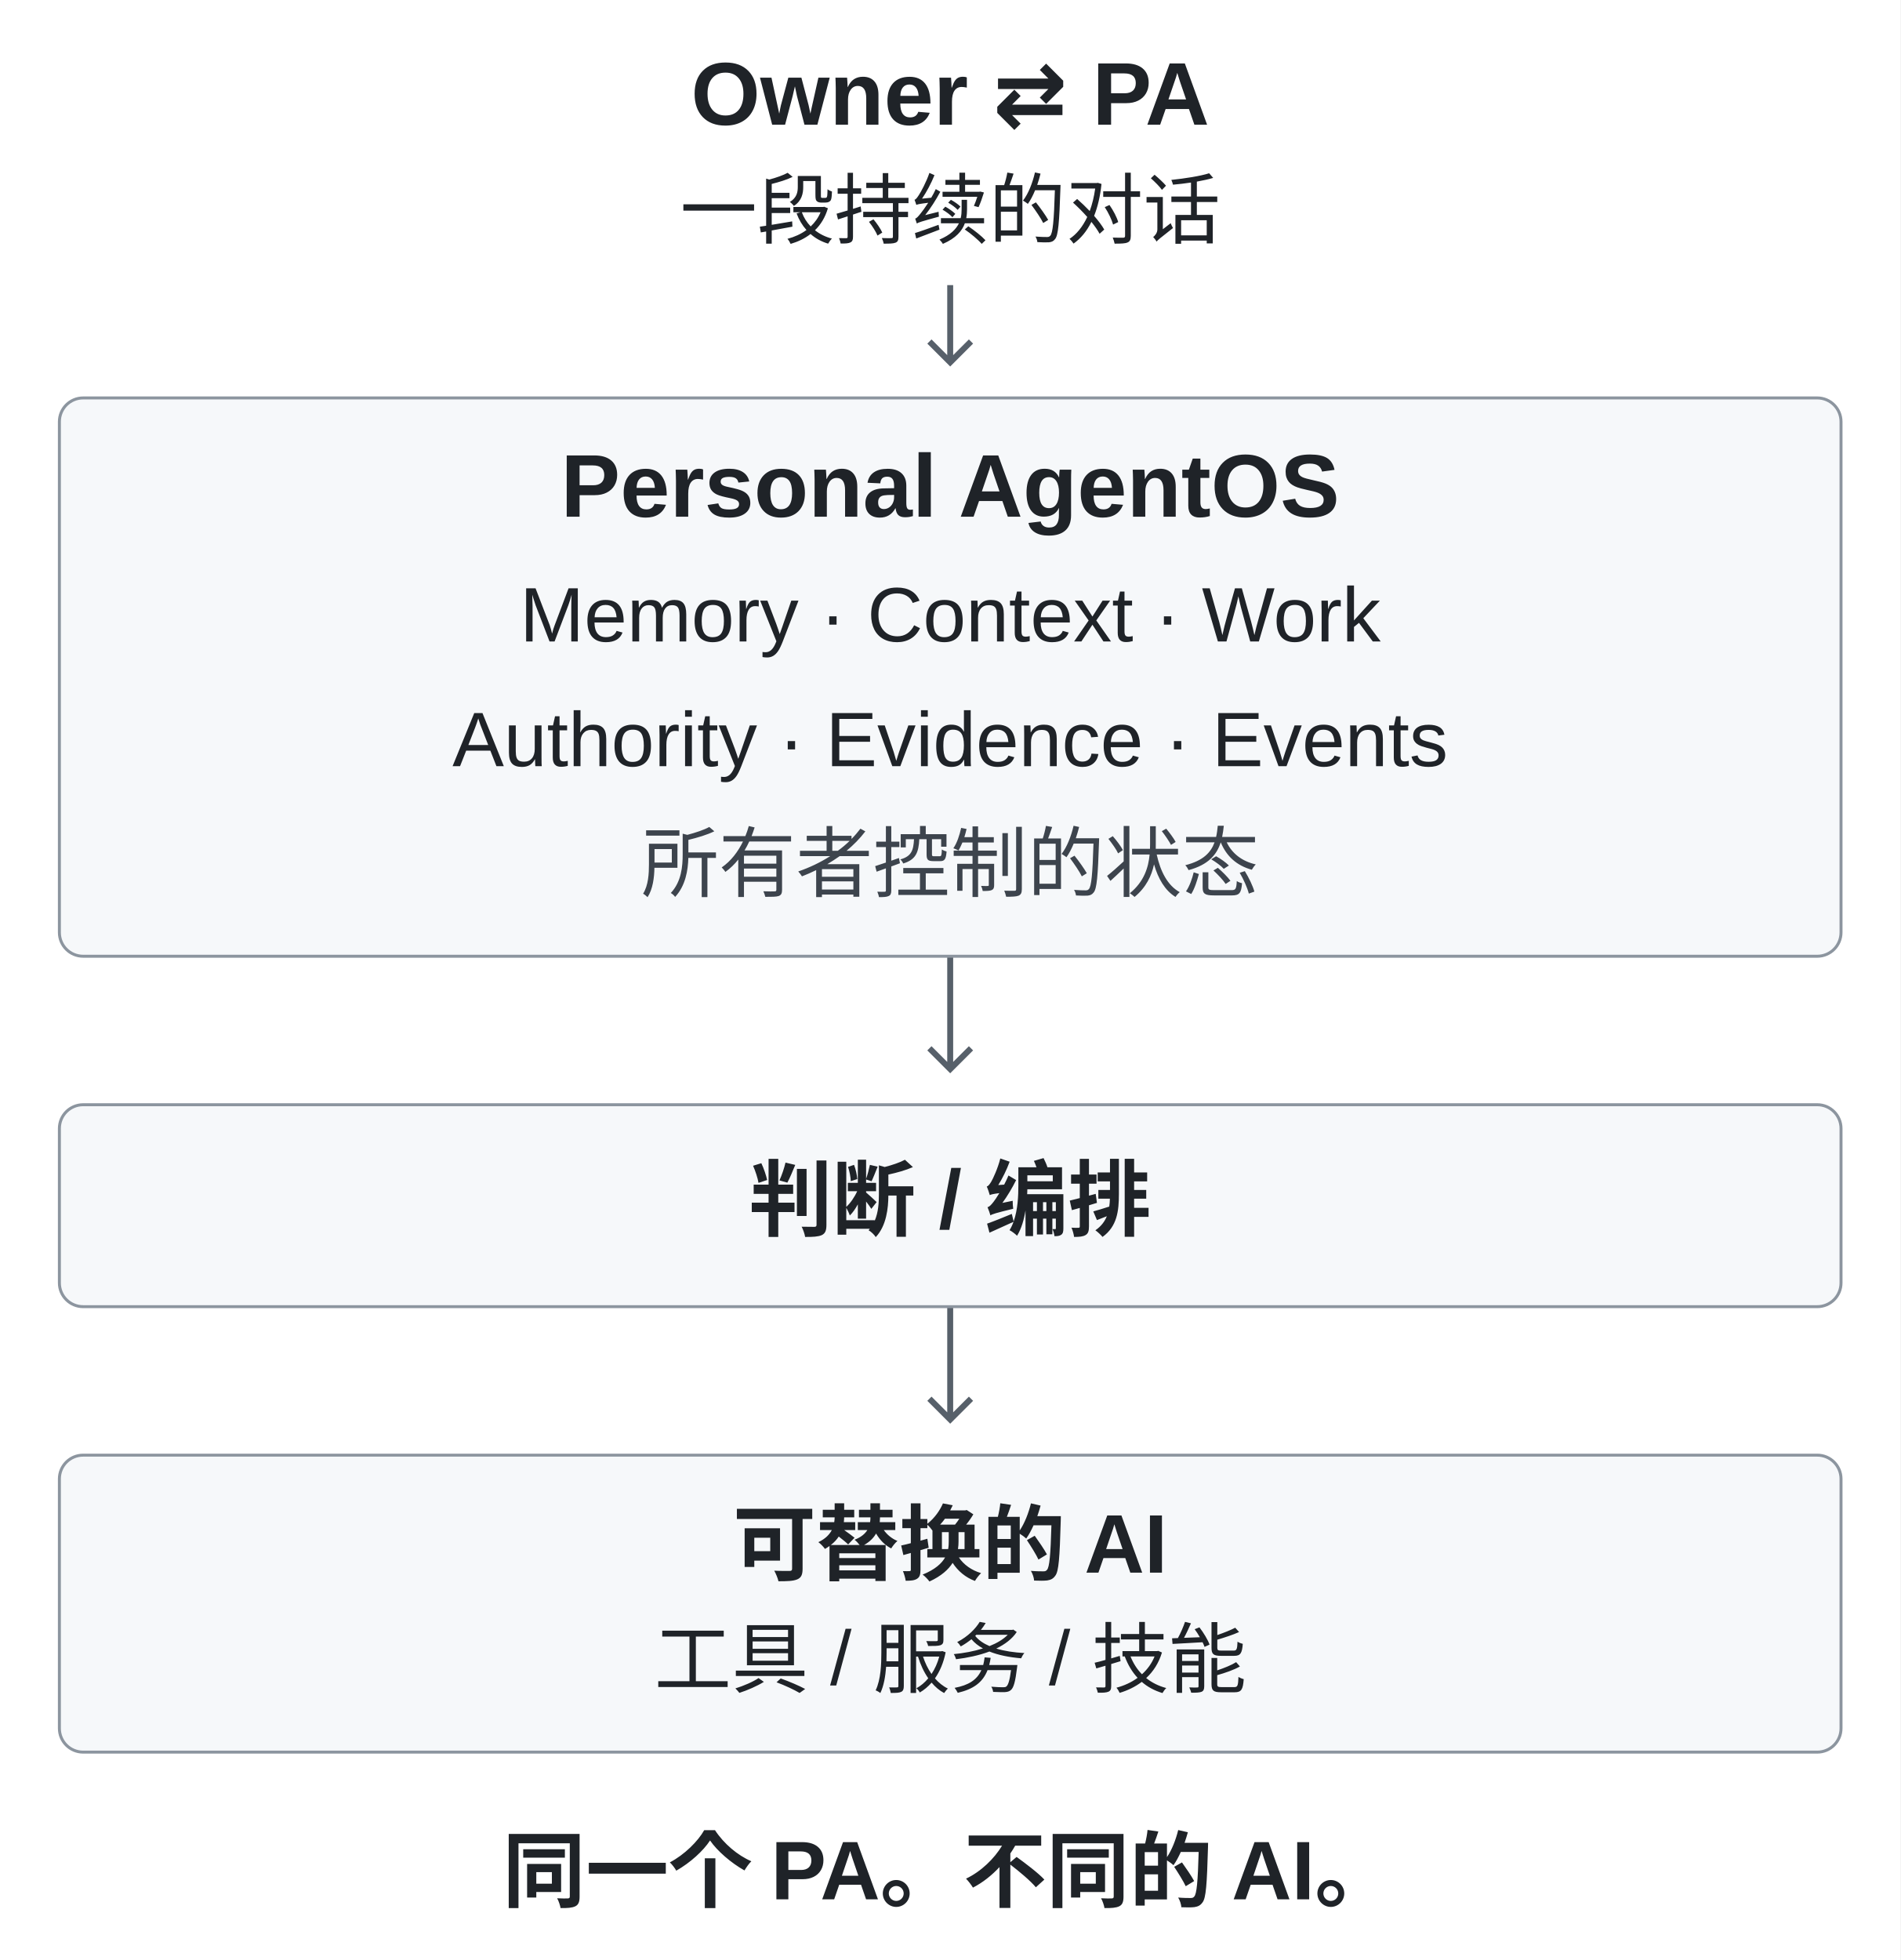
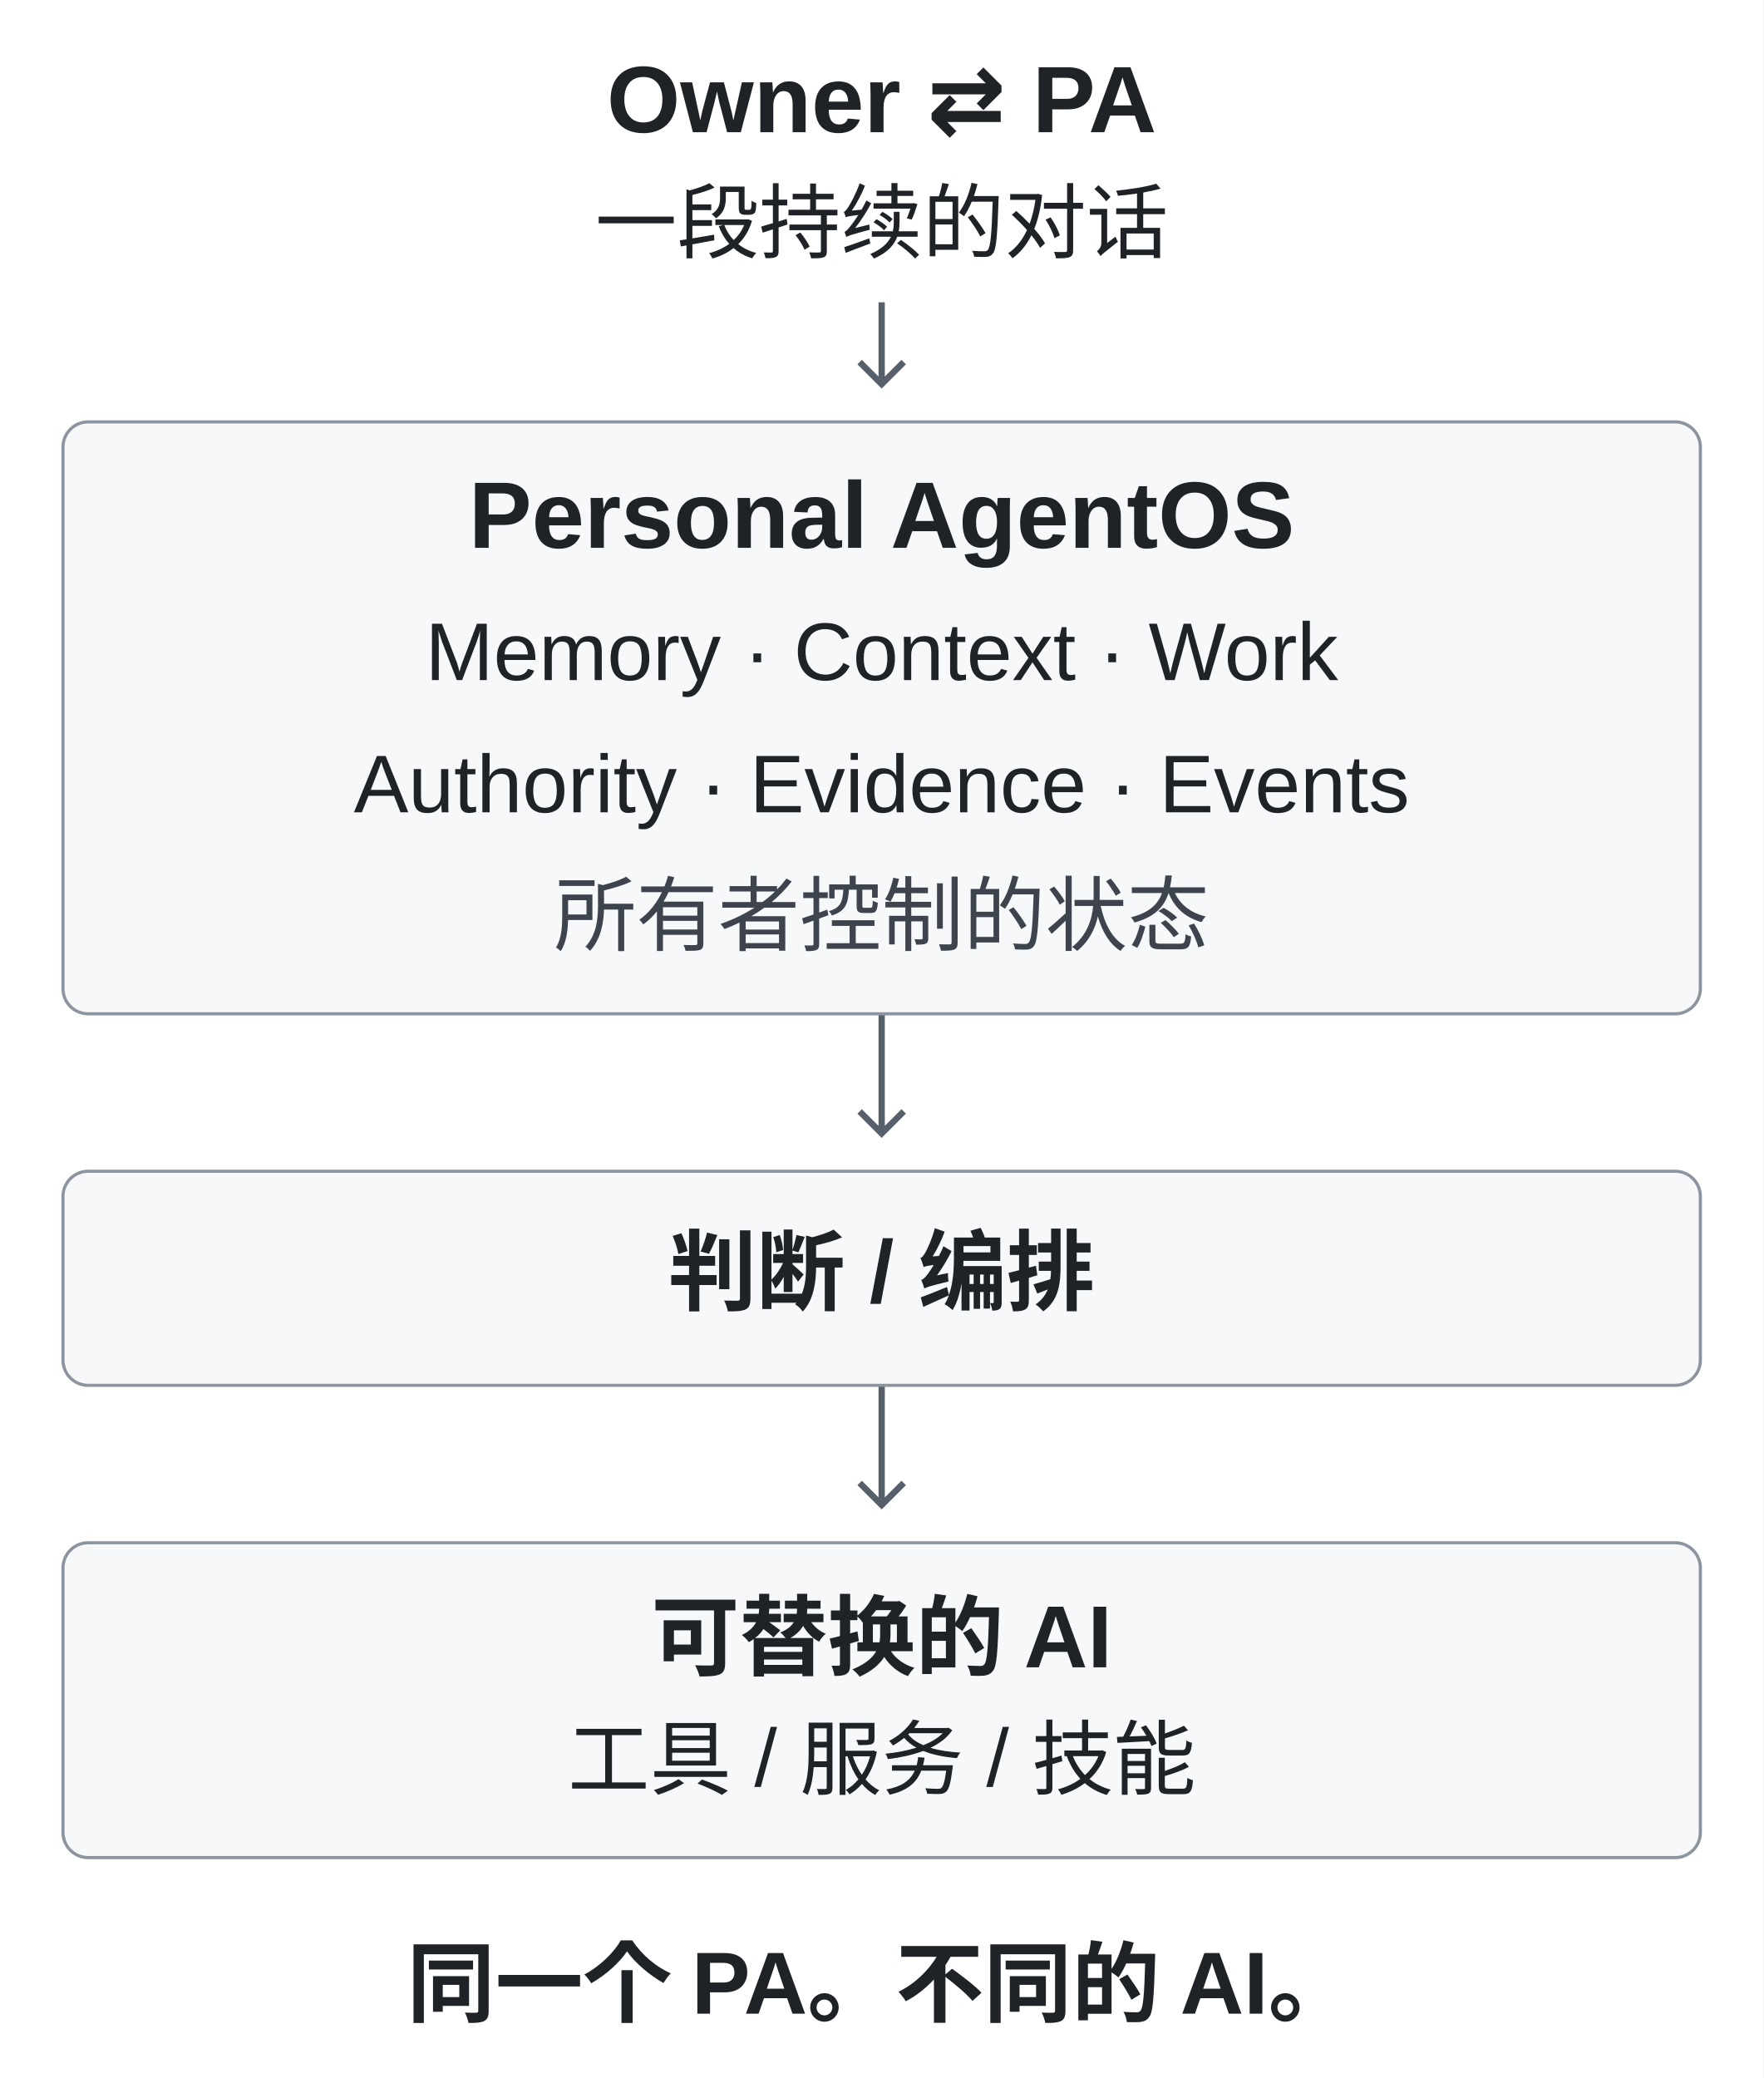
- <svg xmlns="http://www.w3.org/2000/svg" width="640" height="660" viewBox="0 0 640 660" role="img" aria-labelledby="title desc">
+ <svg xmlns="http://www.w3.org/2000/svg" width="560" height="660" viewBox="0 0 560 660" role="img" aria-labelledby="title desc">
  <style>
text{font-family:Arial,"Noto Sans",sans-serif;fill:#1f2328;font-size:26px}
.heading{font-size:30px;font-weight:700}.label{font-size:28px;font-weight:700}.muted{fill:#3d444d}.center{text-anchor:middle}
</style>
-   <rect width="640" height="660" fill="#ffffff" />
-   <text x="320" y="42" class="heading center">Owner ⇄ PA</text>
-   <text x="320" y="80" class="center">一段持续的对话</text>
+   <rect width="560" height="660" fill="#ffffff" />
+   <text x="280" y="42" class="heading center">Owner ⇄ PA</text>
+   <text x="280" y="80" class="center">一段持续的对话</text>
  <g stroke="#57606a" stroke-width="2" fill="none">
-     <path d="M320 96V122m-7-7 7 7 7-7" />
-     <path d="M320 322V360m-7-7 7 7 7-7" />
-     <path d="M320 440V478m-7-7 7 7 7-7" />
+     <path d="M280 96V122m-7-7 7 7 7-7" />
+     <path d="M280 322V360m-7-7 7 7 7-7" />
+     <path d="M280 440V478m-7-7 7 7 7-7" />
  </g>
-   <rect x="20" y="134" width="600" height="188" rx="8" fill="#f6f8fa" stroke="#8c959f" />
-   <text x="320" y="174" class="heading center">Personal AgentOS</text>
-   <text x="320" y="216" class="center">Memory · Context · Work</text>
-   <text x="320" y="258" class="center">Authority · Evidence · Events</text>
-   <text x="320" y="300" class="muted center">所有者控制的状态</text>
-   <rect x="20" y="372" width="600" height="68" rx="8" fill="#f6f8fa" stroke="#8c959f" />
-   <text x="320" y="414" class="label center">判断 / 编排</text>
-   <rect x="20" y="490" width="600" height="100" rx="8" fill="#f6f8fa" stroke="#8c959f" />
-   <text x="320" y="530" class="label center">可替换的 AI</text>
-   <text x="320" y="568" class="center">工具 / 服务 / 技能</text>
-   <text x="320" y="640" class="label center">同一个 PA。不同的 AI。</text>
+   <rect x="20" y="134" width="520" height="188" rx="8" fill="#f6f8fa" stroke="#8c959f" />
+   <text x="280" y="174" class="heading center">Personal AgentOS</text>
+   <text x="280" y="216" class="center">Memory · Context · Work</text>
+   <text x="280" y="258" class="center">Authority · Evidence · Events</text>
+   <text x="280" y="300" class="muted center">所有者控制的状态</text>
+   <rect x="20" y="372" width="520" height="68" rx="8" fill="#f6f8fa" stroke="#8c959f" />
+   <text x="280" y="414" class="label center">判断 / 编排</text>
+   <rect x="20" y="490" width="520" height="100" rx="8" fill="#f6f8fa" stroke="#8c959f" />
+   <text x="280" y="530" class="label center">可替换的 AI</text>
+   <text x="280" y="568" class="center">工具 / 服务 / 技能</text>
+   <text x="280" y="640" class="label center">同一个 PA。不同的 AI。</text>
</svg>
